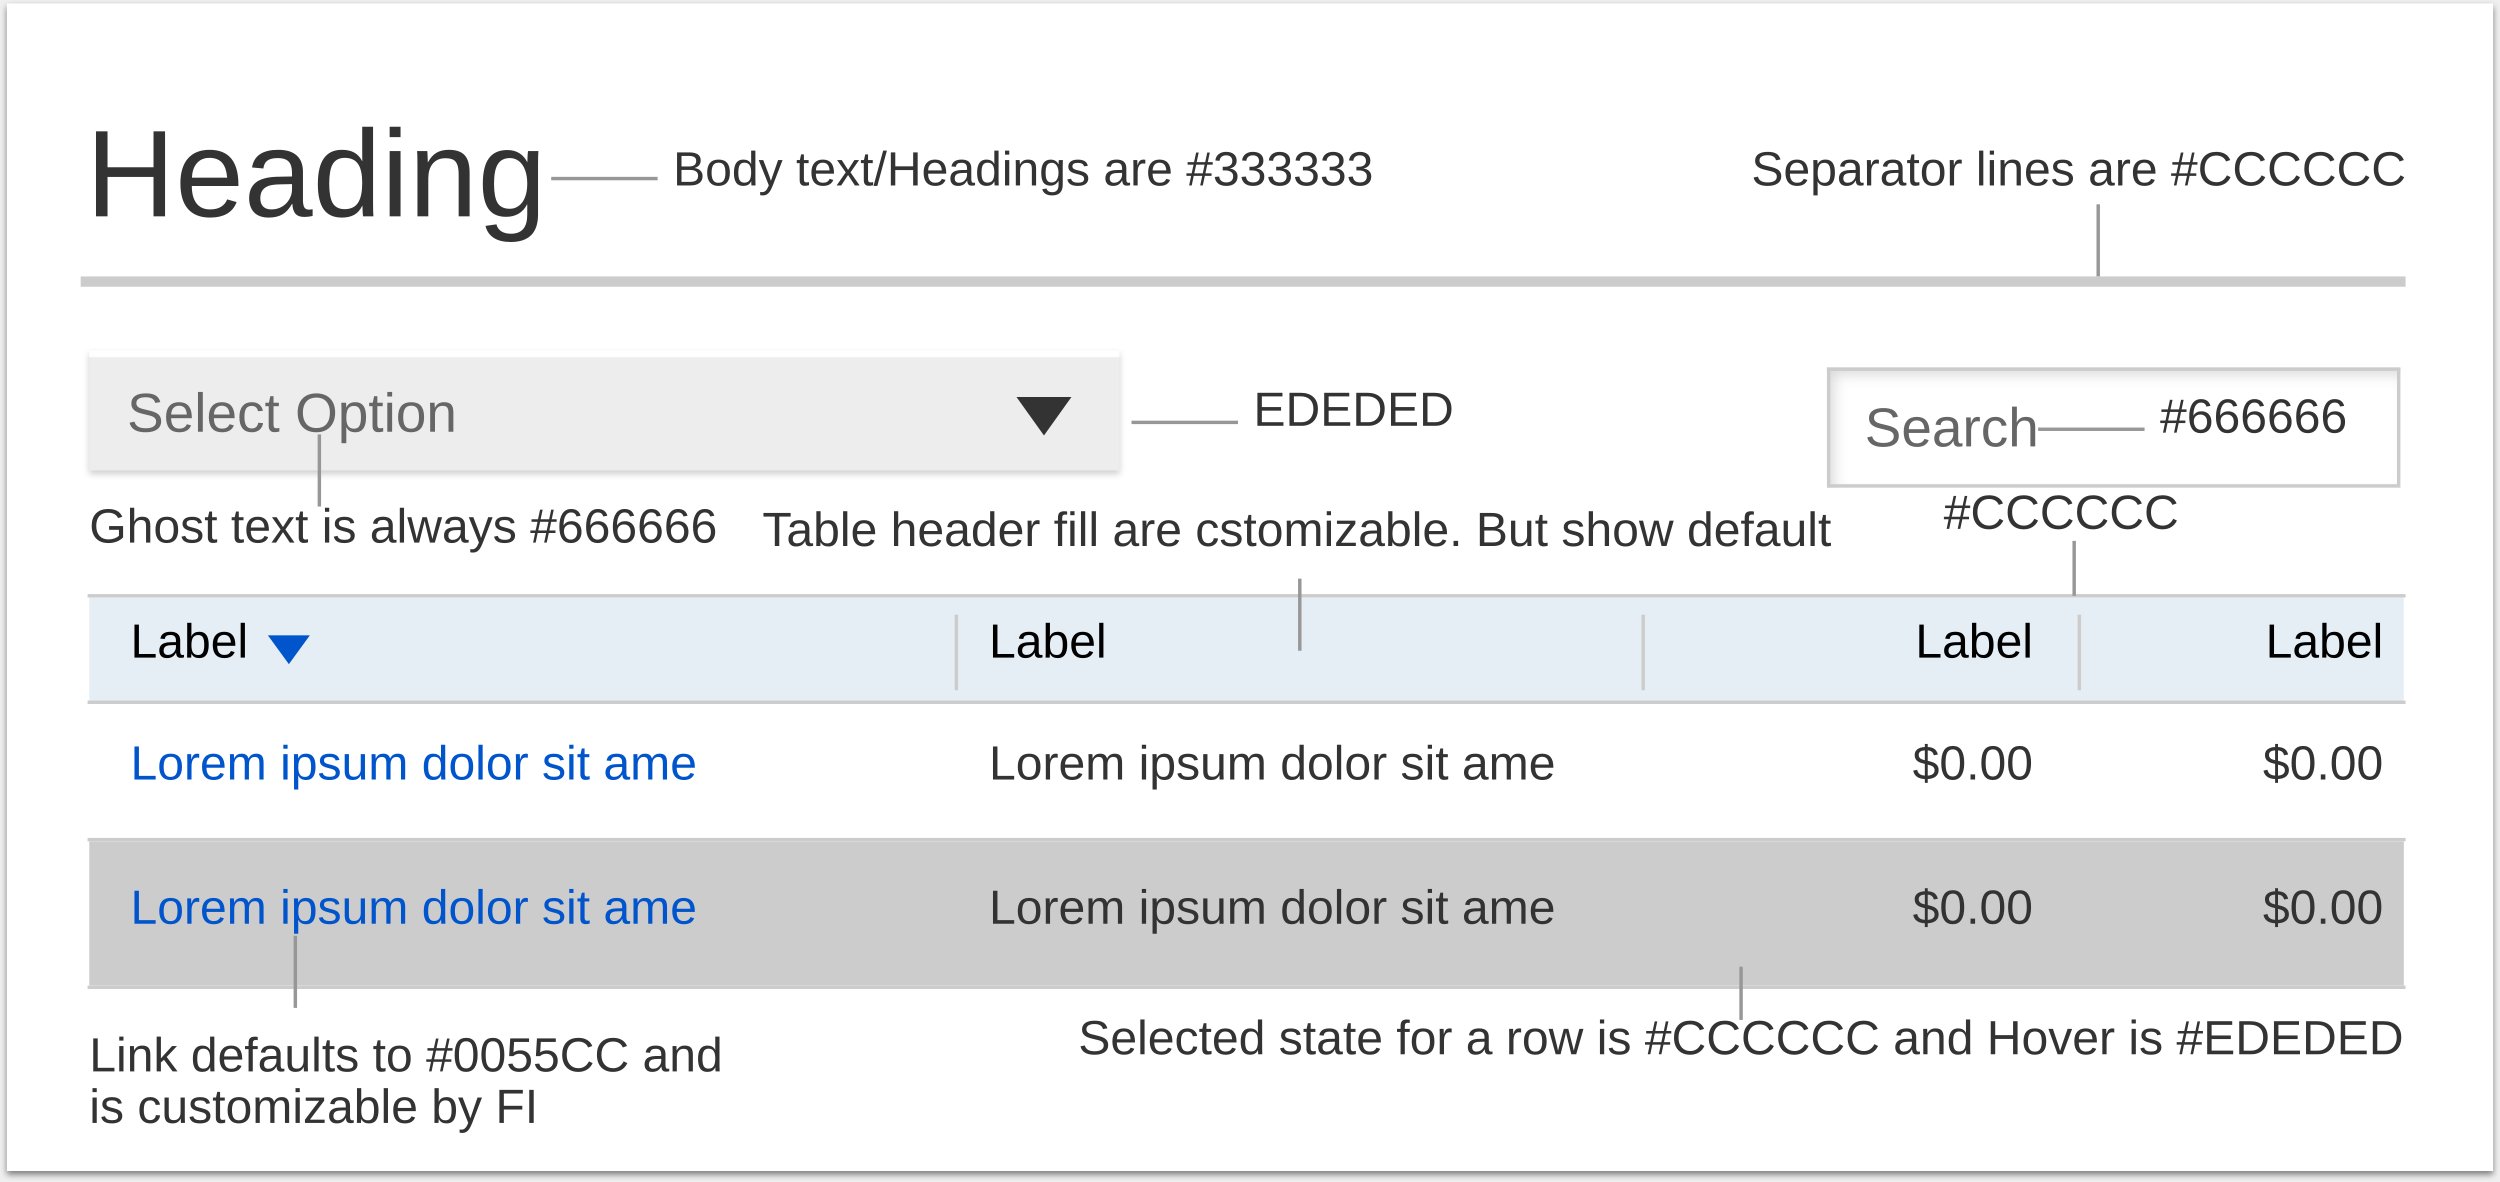
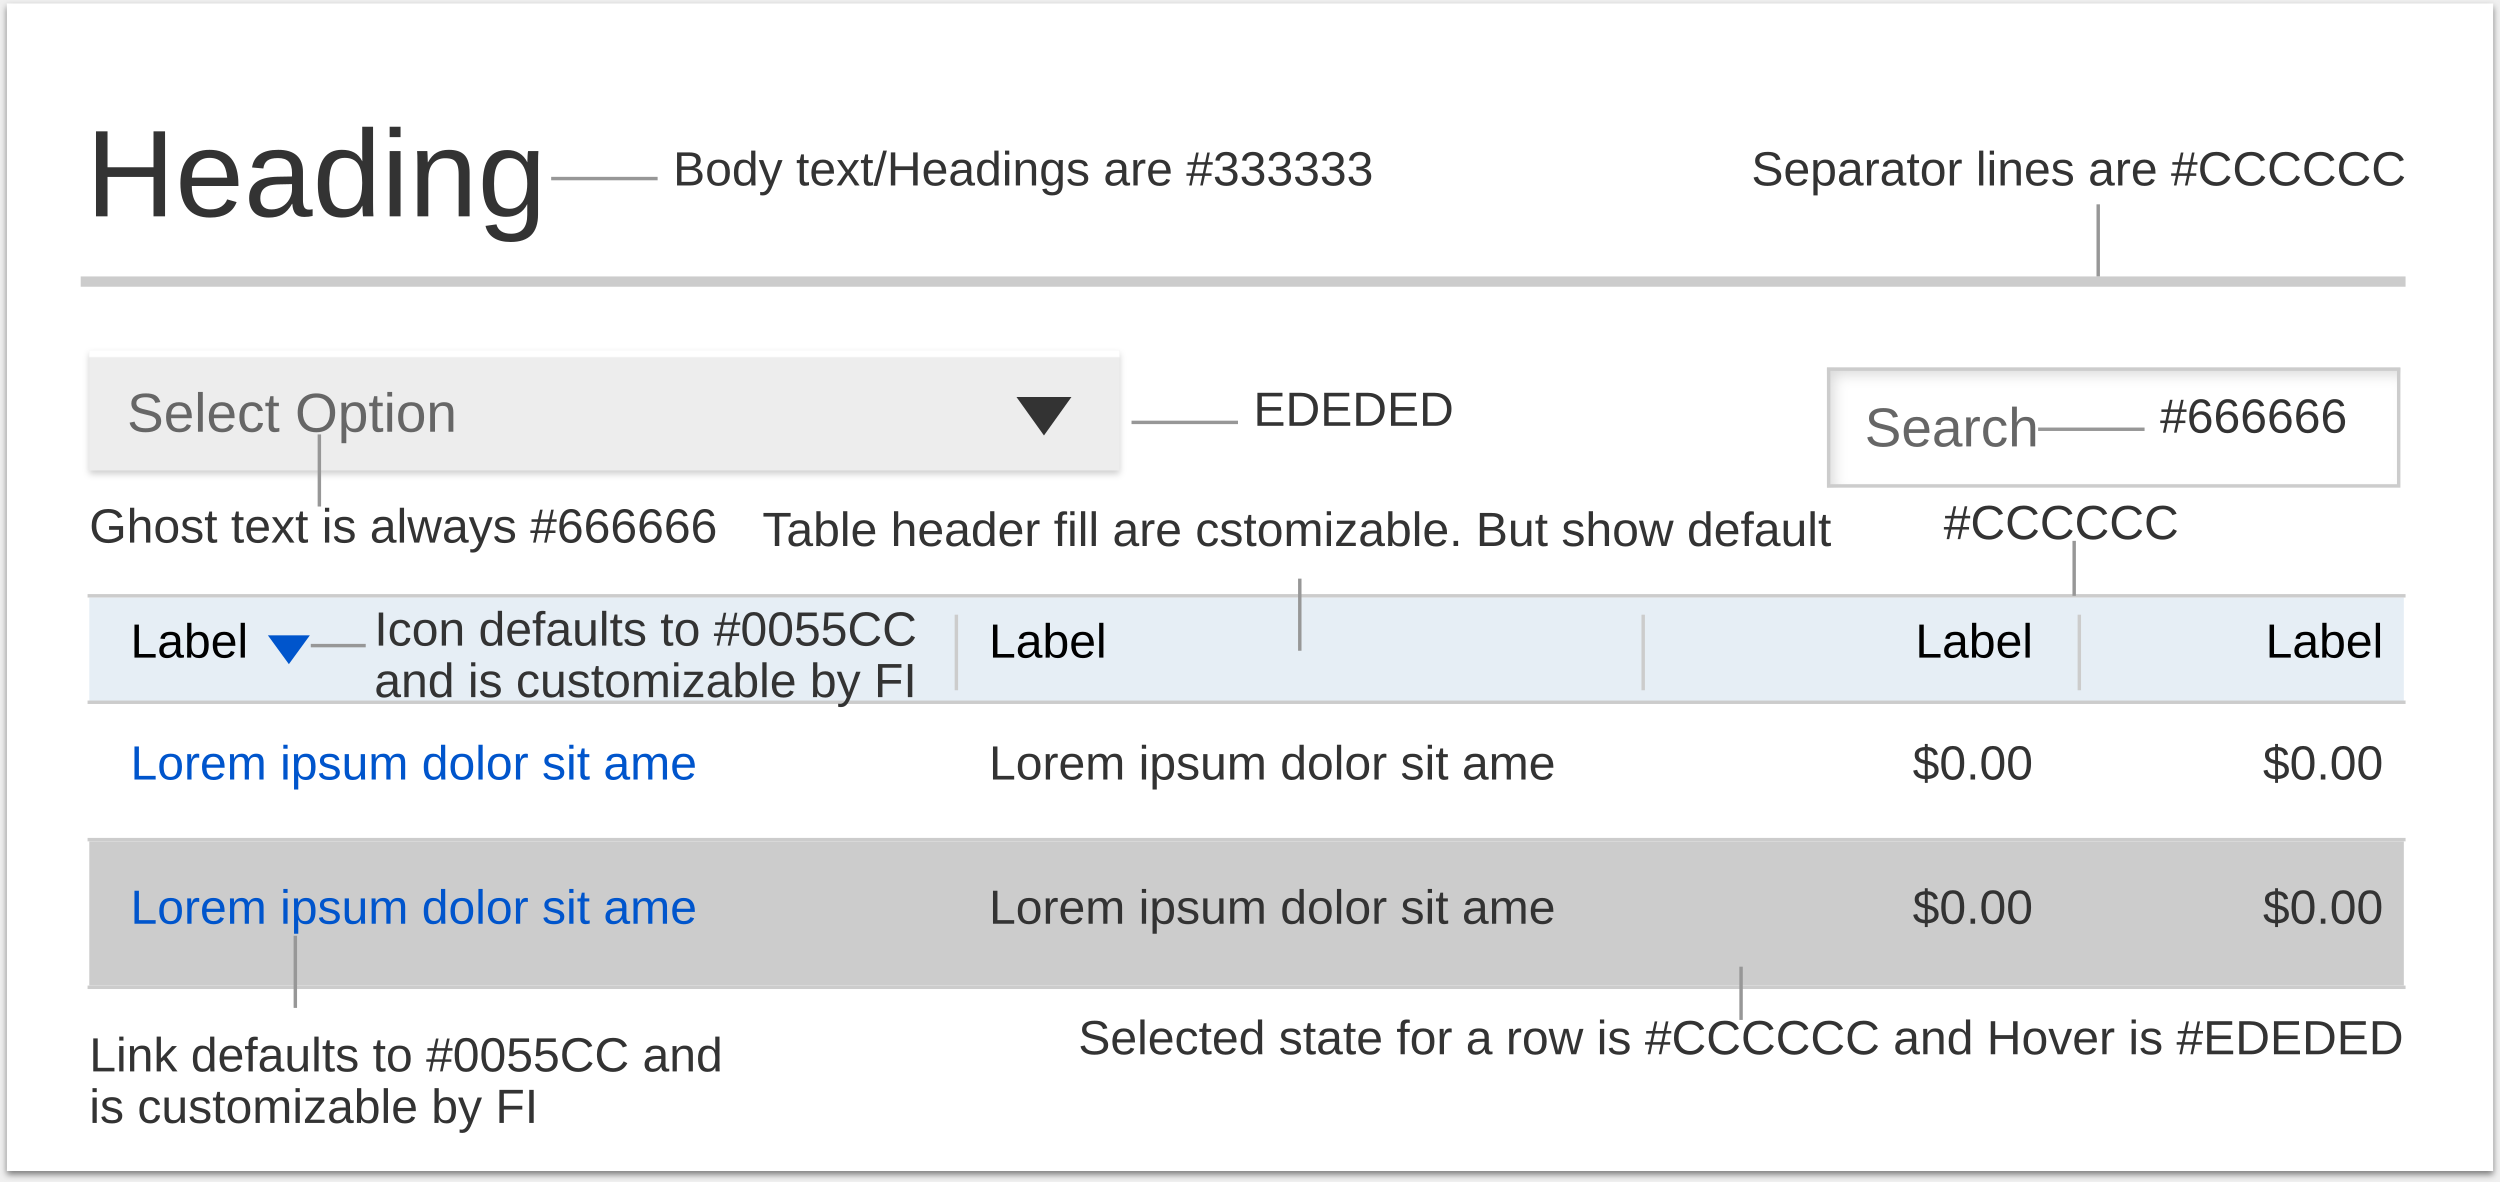
<svg xmlns="http://www.w3.org/2000/svg" xmlns:xlink="http://www.w3.org/1999/xlink" width="728px" height="344px" viewBox="0 0 728 344" version="1.1">
  <defs>
    <rect id="path-1" x="0" y="0" width="724" height="340" />
    <filter x="-50%" y="-50%" width="200%" height="200%" filterUnits="objectBoundingBox" id="filter-2">
      <feOffset dx="0" dy="1" in="SourceAlpha" result="shadowOffsetOuter1" />
      <feGaussianBlur stdDeviation="1" in="shadowOffsetOuter1" result="shadowBlurOuter1" />
      <feColorMatrix values="0 0 0 0 0   0 0 0 0 0   0 0 0 0 0  0 0 0 0.5 0" type="matrix" in="shadowBlurOuter1" />
    </filter>
    <rect id="path-3" x="0" y="0" width="300" height="35" />
    <filter x="-50%" y="-50%" width="200%" height="200%" filterUnits="objectBoundingBox" id="filter-4">
      <feOffset dx="0" dy="1" in="SourceAlpha" result="shadowOffsetOuter1" />
      <feGaussianBlur stdDeviation="1" in="shadowOffsetOuter1" result="shadowBlurOuter1" />
      <feColorMatrix values="0 0 0 0 0   0 0 0 0 0   0 0 0 0 0  0 0 0 0.196 0" type="matrix" in="shadowBlurOuter1" />
    </filter>
    <filter x="-50%" y="-50%" width="200%" height="200%" filterUnits="objectBoundingBox" id="filter-5">
      <feOffset dx="0" dy="2" in="SourceAlpha" result="shadowOffsetInner1" />
      <feComposite in="shadowOffsetInner1" in2="SourceAlpha" operator="arithmetic" k2="-1" k3="1" result="shadowInnerInner1" />
      <feColorMatrix values="0 0 0 0 1   0 0 0 0 1   0 0 0 0 1  0 0 0 1 0" type="matrix" in="shadowInnerInner1" />
    </filter>
    <rect id="path-6" x="0" y="0" width="167" height="35" />
    <filter x="-50%" y="-50%" width="200%" height="200%" filterUnits="objectBoundingBox" id="filter-7">
      <feGaussianBlur stdDeviation="2" in="SourceAlpha" result="shadowBlurInner1" />
      <feOffset dx="2" dy="2" in="shadowBlurInner1" result="shadowOffsetInner1" />
      <feComposite in="shadowOffsetInner1" in2="SourceAlpha" operator="arithmetic" k2="-1" k3="1" result="shadowInnerInner1" />
      <feColorMatrix values="0 0 0 0 0   0 0 0 0 0   0 0 0 0 0  0 0 0 0.15 0" type="matrix" in="shadowInnerInner1" />
    </filter>
    <mask id="mask-8" maskContentUnits="userSpaceOnUse" maskUnits="objectBoundingBox" x="0" y="0" width="167" height="35" fill="white">
      <use xlink:href="#path-6" />
    </mask>
  </defs>
  <g id="Style-section" stroke="none" stroke-width="1" fill="none" fill-rule="evenodd">
    <g id="Style-Color" transform="translate(-245, -454)">
      <g id="primary-color-example" transform="translate(245, 213)">
        <g id="style-color" transform="translate(2, 242)">
          <g id="Rectangle-4">
            <use fill="black" fill-opacity="1" filter="url(#filter-2)" xlink:href="#path-1" />
            <use fill="#FFFFFF" fill-rule="evenodd" xlink:href="#path-1" />
          </g>
          <rect id="Rectangle-81" fill-opacity="0.1" fill="#005496" x="24" y="173" width="674" height="31" />
          <rect id="Rectangle-81" fill="#CCCCCC" x="24" y="244" width="674" height="42" />
          <path d="M24,172.5 L698,172.5" id="Line" stroke="#CCCCCC" stroke-linecap="square" />
          <path d="M24,203.5 L698,203.5" id="Line" stroke="#CCCCCC" stroke-linecap="square" />
          <path d="M24,243.5 L698,243.5" id="Line" stroke="#CCCCCC" stroke-linecap="square" />
          <path d="M24,286.5 L698,286.5" id="Line" stroke="#CCCCCC" stroke-linecap="square" />
          <text id="Lorem-ipsum-dolor-si" font-family="ArialMT, Arial" font-size="14" font-weight="normal" line-spacing="20" fill="#0055CC">
            <tspan x="36" y="226">Lorem ipsum dolor sit ame </tspan>
          </text>
          <text id="Label" font-family="ArialMT, Arial" font-size="14" font-weight="normal" line-spacing="20" fill="#000000">
            <tspan x="36" y="190.5">Label</tspan>
          </text>
          <text id="Label" font-family="ArialMT, Arial" font-size="14" font-weight="normal" line-spacing="20" fill="#000000">
            <tspan x="286" y="190.5">Label</tspan>
          </text>
          <path d="M276.5,178.5 L276.5,199.5" id="Line" stroke="#CCCCCC" stroke-linecap="square" />
          <text id="Label" font-family="ArialMT, Arial" font-size="14" font-weight="normal" line-spacing="20" fill="#000000">
            <tspan x="555.745" y="190.5">Label</tspan>
          </text>
          <text id="Label" font-family="ArialMT, Arial" font-size="14" font-weight="normal" line-spacing="20" fill="#000000">
            <tspan x="657.745" y="190.5">Label</tspan>
          </text>
          <path d="M476.5,178.5 L476.5,199.5" id="Line" stroke="#CCCCCC" stroke-linecap="square" />
          <path d="M603.5,178.5 L603.5,199.5" id="Line" stroke="#CCCCCC" stroke-linecap="square" />
          <text id="Lorem-ipsum-dolor-si" font-family="ArialMT, Arial" font-size="14" font-weight="normal" line-spacing="20" fill="#0055CC">
            <tspan x="36" y="268">Lorem ipsum dolor sit ame </tspan>
          </text>
          <text id="Lorem-ipsum-dolor-si" font-family="ArialMT, Arial" font-size="14" font-weight="normal" line-spacing="20" fill="#333333">
            <tspan x="286" y="226">Lorem ipsum dolor sit ame </tspan>
          </text>
          <text id="Lorem-ipsum-dolor-si" font-family="ArialMT, Arial" font-size="14" font-weight="normal" line-spacing="20" fill="#333333">
            <tspan x="286" y="268">Lorem ipsum dolor sit ame </tspan>
          </text>
          <text id="$0.00" font-family="ArialMT, Arial" font-size="14" font-weight="normal" line-spacing="20" fill="#333333">
            <tspan x="554.966" y="226">$0.00</tspan>
          </text>
          <text id="$0.00" font-family="ArialMT, Arial" font-size="14" font-weight="normal" line-spacing="20" fill="#333333">
            <tspan x="554.966" y="268">$0.00</tspan>
          </text>
          <text id="$0.00" font-family="ArialMT, Arial" font-size="14" font-weight="normal" line-spacing="20" fill="#333333">
            <tspan x="656.966" y="226">$0.00</tspan>
          </text>
          <text id="$0.00" font-family="ArialMT, Arial" font-size="14" font-weight="normal" line-spacing="20" fill="#333333">
            <tspan x="656.966" y="268">$0.00</tspan>
          </text>
          <g id="icon-/-sort" transform="translate(76, 184)" fill="#0055CC">
            <polygon id="Page-1" points="0 0 6.118 8.4 12.235 0" />
          </g>
          <text id="Heading" font-family="ArialMT, Arial" font-size="36" font-weight="normal" fill="#333333">
            <tspan x="23" y="62">Heading</tspan>
          </text>
          <path d="M23,81 L697,81" id="Line" stroke="#CCCCCC" stroke-width="3" stroke-linecap="square" />
          <g id="Dropdown-/-Dark" transform="translate(24, 101)">
            <g id="Select-Background">
              <use fill="black" fill-opacity="1" filter="url(#filter-4)" xlink:href="#path-3" />
              <use fill="#EDEDED" fill-rule="evenodd" xlink:href="#path-3" />
              <use fill="black" fill-opacity="1" filter="url(#filter-5)" xlink:href="#path-3" />
            </g>
            <g id="Triangles" stroke-width="1" fill-rule="evenodd" transform="translate(270, 13.61111)" fill="#333333">
              <polygon id="Page-1" points="0 0 8 11.2 16 0" />
            </g>
            <text id="Select-Option" font-family="ArialMT, Arial" font-size="16" font-weight="normal" fill="#666666">
              <tspan x="11" y="23.722">Select Option</tspan>
            </text>
          </g>
          <g id="Input-/-Text-(Placeholder)" transform="translate(530, 106)">
            <g id="Input-Background">
              <use fill="#FFFFFF" fill-rule="evenodd" xlink:href="#path-6" />
              <use fill="black" fill-opacity="1" filter="url(#filter-7)" xlink:href="#path-6" />
              <use stroke="#CCCCCC" mask="url(#mask-8)" stroke-width="2" xlink:href="#path-6" />
            </g>
            <text id="Placeholder" font-family="ArialMT, Arial" font-size="16" font-weight="normal" fill="#666666">
              <tspan x="11" y="23">Search</tspan>
            </text>
          </g>
          <g id="Group-3" transform="translate(159, 40)">
            <text id="Body-text/Headings-a" font-family="ArialMT, Arial" font-size="14" font-weight="normal" line-spacing="23" fill="#333333">
              <tspan x="35" y="13">Body text/Headings are #333333</tspan>
            </text>
            <path d="M0,11 L30,11" id="Line" stroke="#979797" stroke-linecap="square" />
          </g>
          <g id="Group-3" transform="translate(592, 112)">
            <text id="#666666" font-family="ArialMT, Arial" font-size="14" font-weight="normal" line-spacing="23" fill="#333333">
              <tspan x="35" y="13">#666666</tspan>
            </text>
            <path d="M0,12 L30,12" id="Line" stroke="#979797" stroke-linecap="square" />
          </g>
          <g id="Group-3" transform="translate(24, 126)">
            <text id="Ghost-text-is-always" font-family="ArialMT, Arial" font-size="14" font-weight="normal" line-spacing="23" fill="#333333">
              <tspan x="0" y="31">Ghost text is always #666666</tspan>
            </text>
            <path d="M67,0 L67,20" id="Line" stroke="#979797" stroke-linecap="square" />
          </g>
          <g id="Group-3" transform="translate(24, 272)">
            <text id="Link-defaults-to-#00" font-family="ArialMT, Arial" font-size="14" font-weight="normal" line-spacing="5" fill="#333333">
              <tspan x="0" y="39">Link defaults to #0055CC and </tspan>
              <tspan x="0" y="54">is customizable by FI</tspan>
            </text>
            <path d="M60,0 L60,20" id="Line" stroke="#979797" stroke-linecap="square" />
          </g>
          <g id="Group-3" transform="translate(508, 40)">
            <text id="Separator-lines-are" font-family="ArialMT, Arial" font-size="14" font-weight="normal" line-spacing="23" fill="#333333">
              <tspan x="0" y="13">Separator lines are #CCCCCC</tspan>
            </text>
            <path d="M101,19 L101,39" id="Line" stroke="#979797" stroke-linecap="square" />
          </g>
          <text id="Selected-state-for-a" font-family="ArialMT, Arial" font-size="14" font-weight="normal" line-spacing="23" fill="#333333">
            <tspan x="312" y="306">Selected state for a row is #CCCCCC and Hover is #EDEDED</tspan>
          </text>
          <path d="M505,281 L505,295.5" id="Line" stroke="#979797" stroke-linecap="square" />
-           <g id="Group-3" transform="translate(564, 140)">
+           <g id="Group-3" transform="translate(564, 143)">
            <text id="#CCCCCC" font-family="ArialMT, Arial" font-size="14" font-weight="normal" line-spacing="23" fill="#333333">
              <tspan x="0" y="13">#CCCCCC</tspan>
            </text>
-             <path d="M38,17 L38,32" id="Line" stroke="#979797" stroke-linecap="square" />
+             <path d="M38,14 L38,29" id="Line" stroke="#979797" stroke-linecap="square" />
          </g>
          <text id="Table-header-fill-ar" font-family="ArialMT, Arial" font-size="14" font-weight="normal" line-spacing="23" fill="#333333">
            <tspan x="220" y="158">Table header fill are cstomizable. But show default</tspan>
          </text>
          <path d="M376.5,168 L376.5,188" id="Line" stroke="#979797" stroke-linecap="square" />
          <g id="Group-3" transform="translate(328, 110)">
            <text id="EDEDED" font-family="ArialMT, Arial" font-size="14" font-weight="normal" line-spacing="23" fill="#333333">
              <tspan x="35" y="13">EDEDED</tspan>
            </text>
            <path d="M0,12 L30,12" id="Line" stroke="#979797" stroke-linecap="square" />
          </g>
+           <g id="Group-3" transform="translate(89, 174)">
+             <text id="Icon-defaults-to-#00" font-family="ArialMT, Arial" font-size="14" font-weight="normal" line-spacing="5" fill="#333333">
+               <tspan x="18" y="13">Icon defaults to #0055CC </tspan>
+               <tspan x="18" y="28">and is customizable by FI</tspan>
+             </text>
+             <path d="M0,13 L15,13" id="Line" stroke="#979797" stroke-linecap="square" />
+           </g>
        </g>
      </g>
    </g>
  </g>
</svg>
